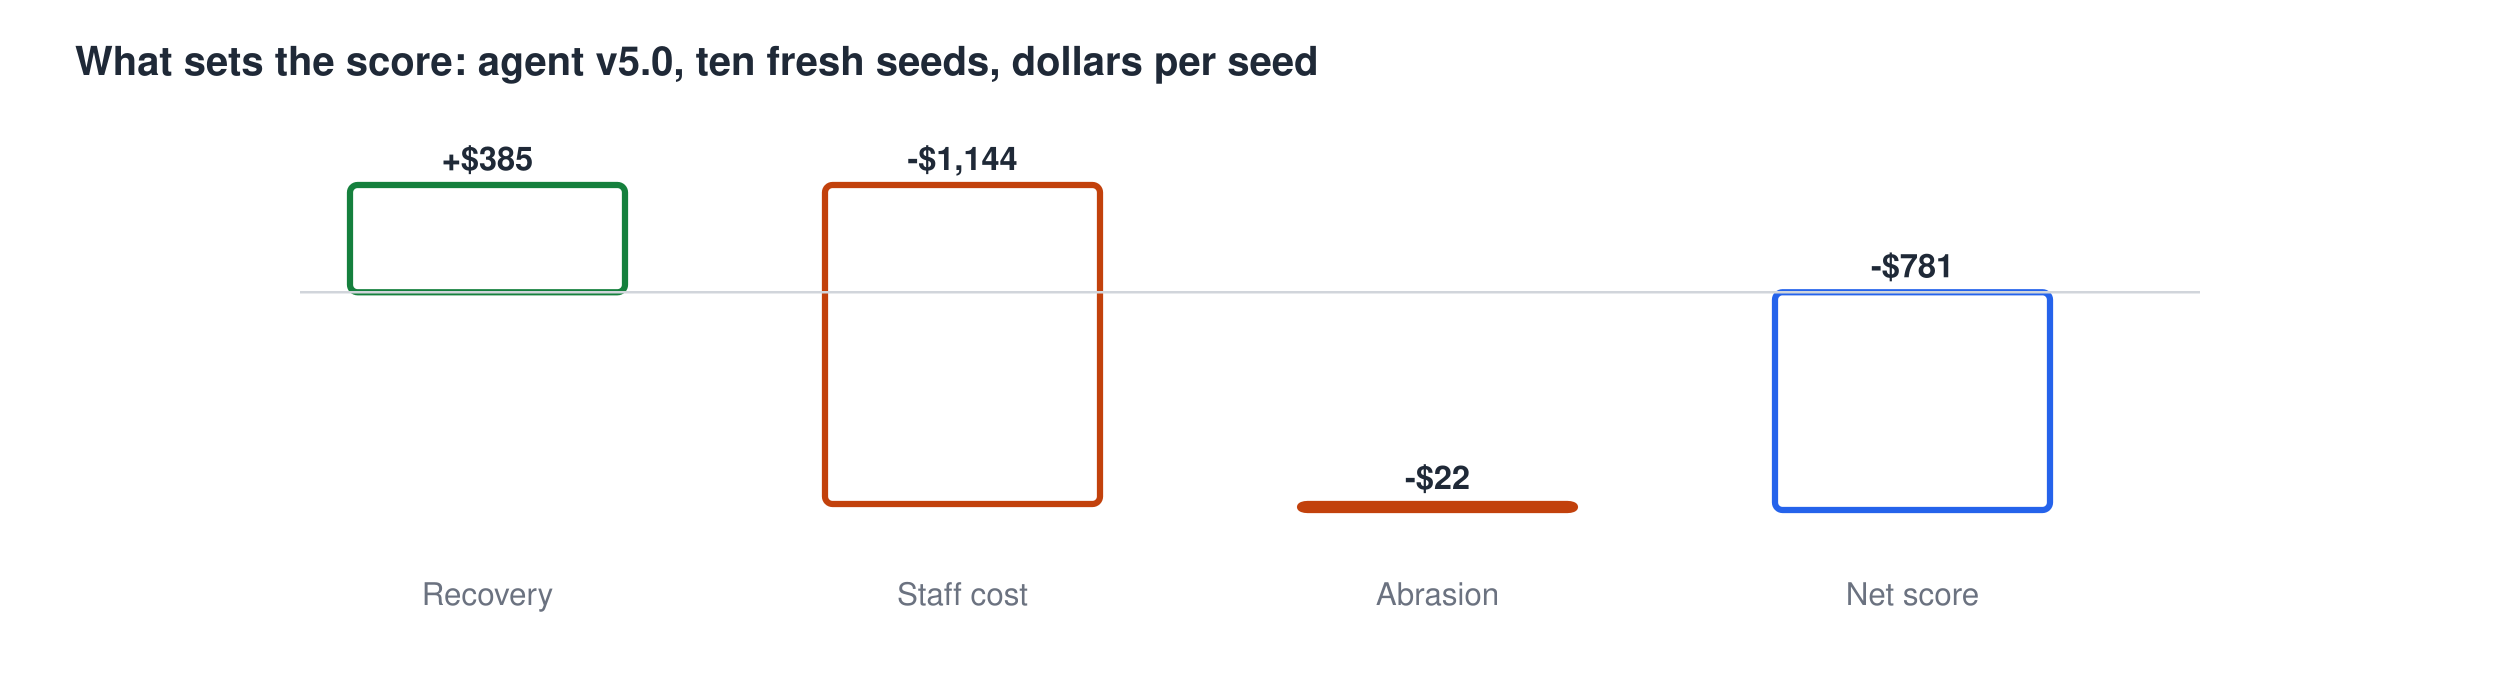
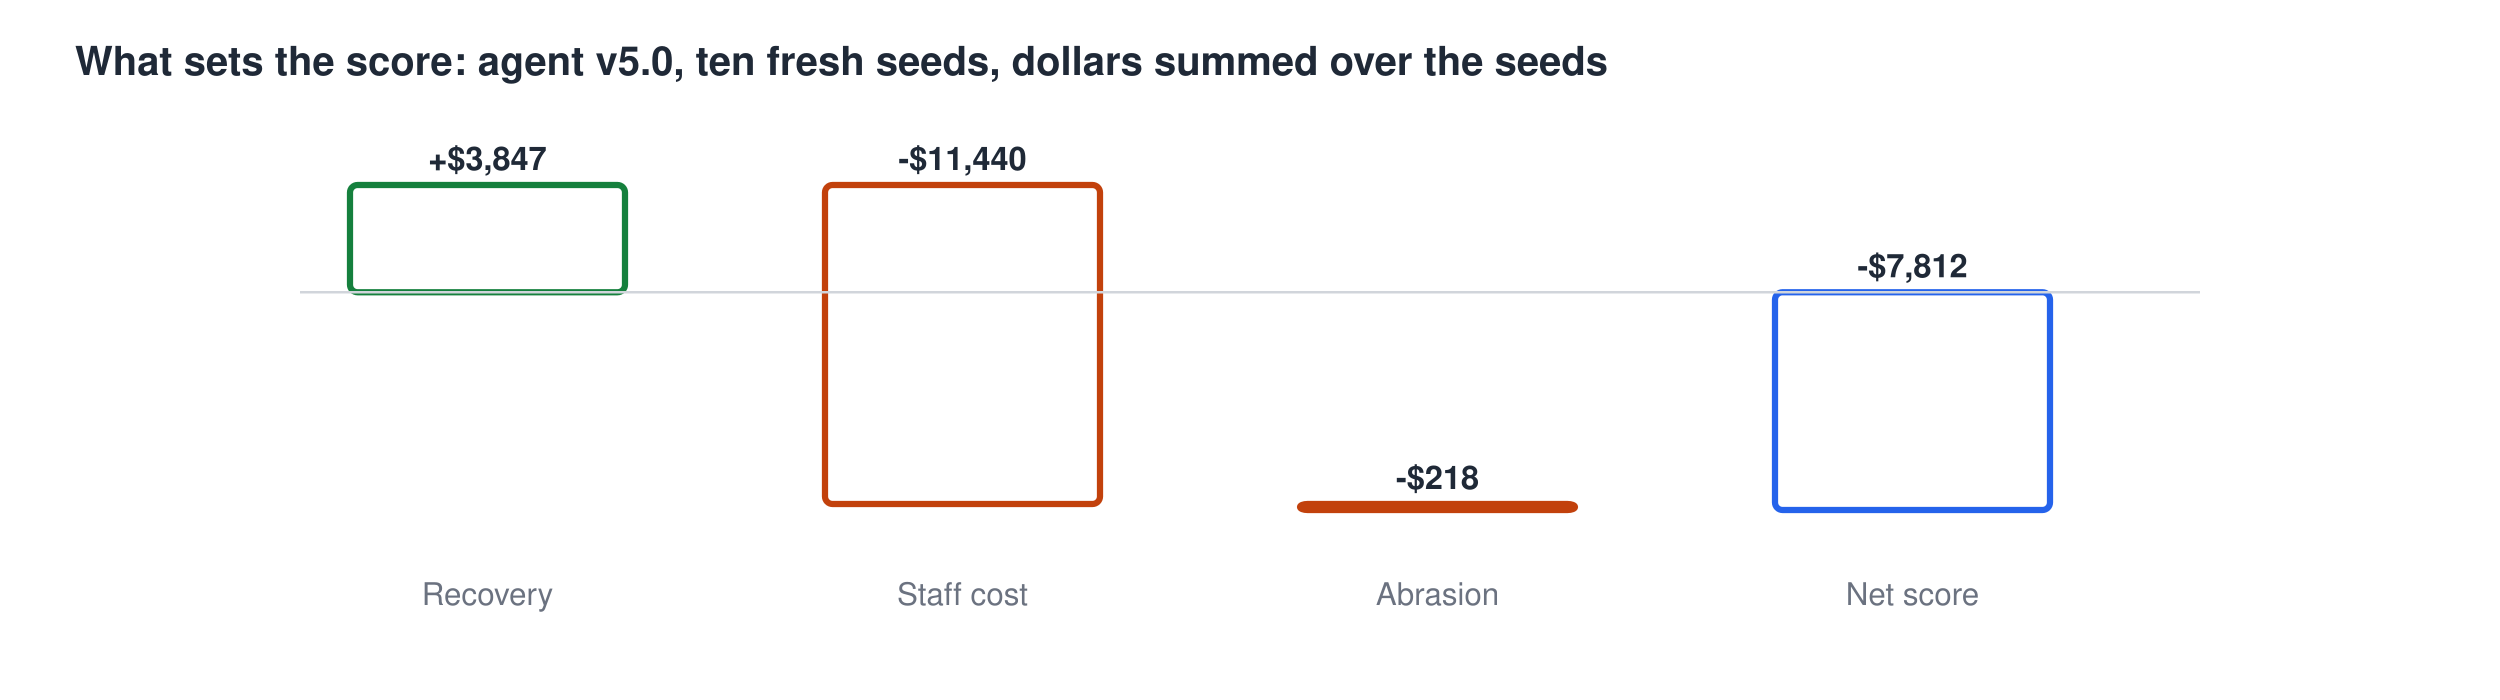
<svg xmlns="http://www.w3.org/2000/svg" viewBox="0 0 1000 280" width="1000" height="280" font-family="Helvetica, Arial, sans-serif">
  <rect width="1000" height="280" fill="#ffffff" />
-   <text x="30" y="30" font-size="16" font-weight="bold" fill="#1f2937">What sets the score: agent v5.0, ten fresh seeds, dollars per seed</text>
+   <text x="30" y="30" font-size="16" font-weight="bold" fill="#1f2937">What sets the score: agent v5.0, ten fresh seeds, dollars summed over the seeds</text>
  <rect x="140" y="74.0" width="110" height="42.9" rx="3" fill="none" stroke="#15803d" stroke-width="2.5" />
-   <text x="195" y="68.0" text-anchor="middle" font-size="13" font-weight="bold" fill="#1f2937">+$385</text>
+   <text x="195" y="68.0" text-anchor="middle" font-size="13" font-weight="bold" fill="#1f2937">+$3,847</text>
  <text x="195" y="242" text-anchor="middle" font-size="12.5" fill="#6b7280">Recovery</text>
  <rect x="330" y="74.0" width="110" height="127.6" rx="3" fill="none" stroke="#c2410c" stroke-width="2.5" />
-   <text x="385" y="68.0" text-anchor="middle" font-size="13" font-weight="bold" fill="#1f2937">-$1,144</text>
+   <text x="385" y="68.0" text-anchor="middle" font-size="13" font-weight="bold" fill="#1f2937">-$11,440</text>
  <text x="385" y="242" text-anchor="middle" font-size="12.5" fill="#6b7280">Staff cost</text>
  <rect x="520" y="201.6" width="110" height="2.4" rx="3" fill="none" stroke="#c2410c" stroke-width="2.5" />
-   <text x="575" y="195.6" text-anchor="middle" font-size="13" font-weight="bold" fill="#1f2937">-$22</text>
+   <text x="575" y="195.6" text-anchor="middle" font-size="13" font-weight="bold" fill="#1f2937">-$218</text>
  <text x="575" y="242" text-anchor="middle" font-size="12.5" fill="#6b7280">Abrasion</text>
  <rect x="710" y="116.9" width="110" height="87.1" rx="3" fill="none" stroke="#2563eb" stroke-width="2.5" />
-   <text x="765" y="110.9" text-anchor="middle" font-size="13" font-weight="bold" fill="#1f2937">-$781</text>
+   <text x="765" y="110.9" text-anchor="middle" font-size="13" font-weight="bold" fill="#1f2937">-$7,812</text>
  <text x="765" y="242" text-anchor="middle" font-size="12.5" fill="#6b7280">Net score</text>
  <line x1="120" y1="116.9" x2="880" y2="116.9" stroke="#d1d5db" stroke-width="1" />
</svg>
